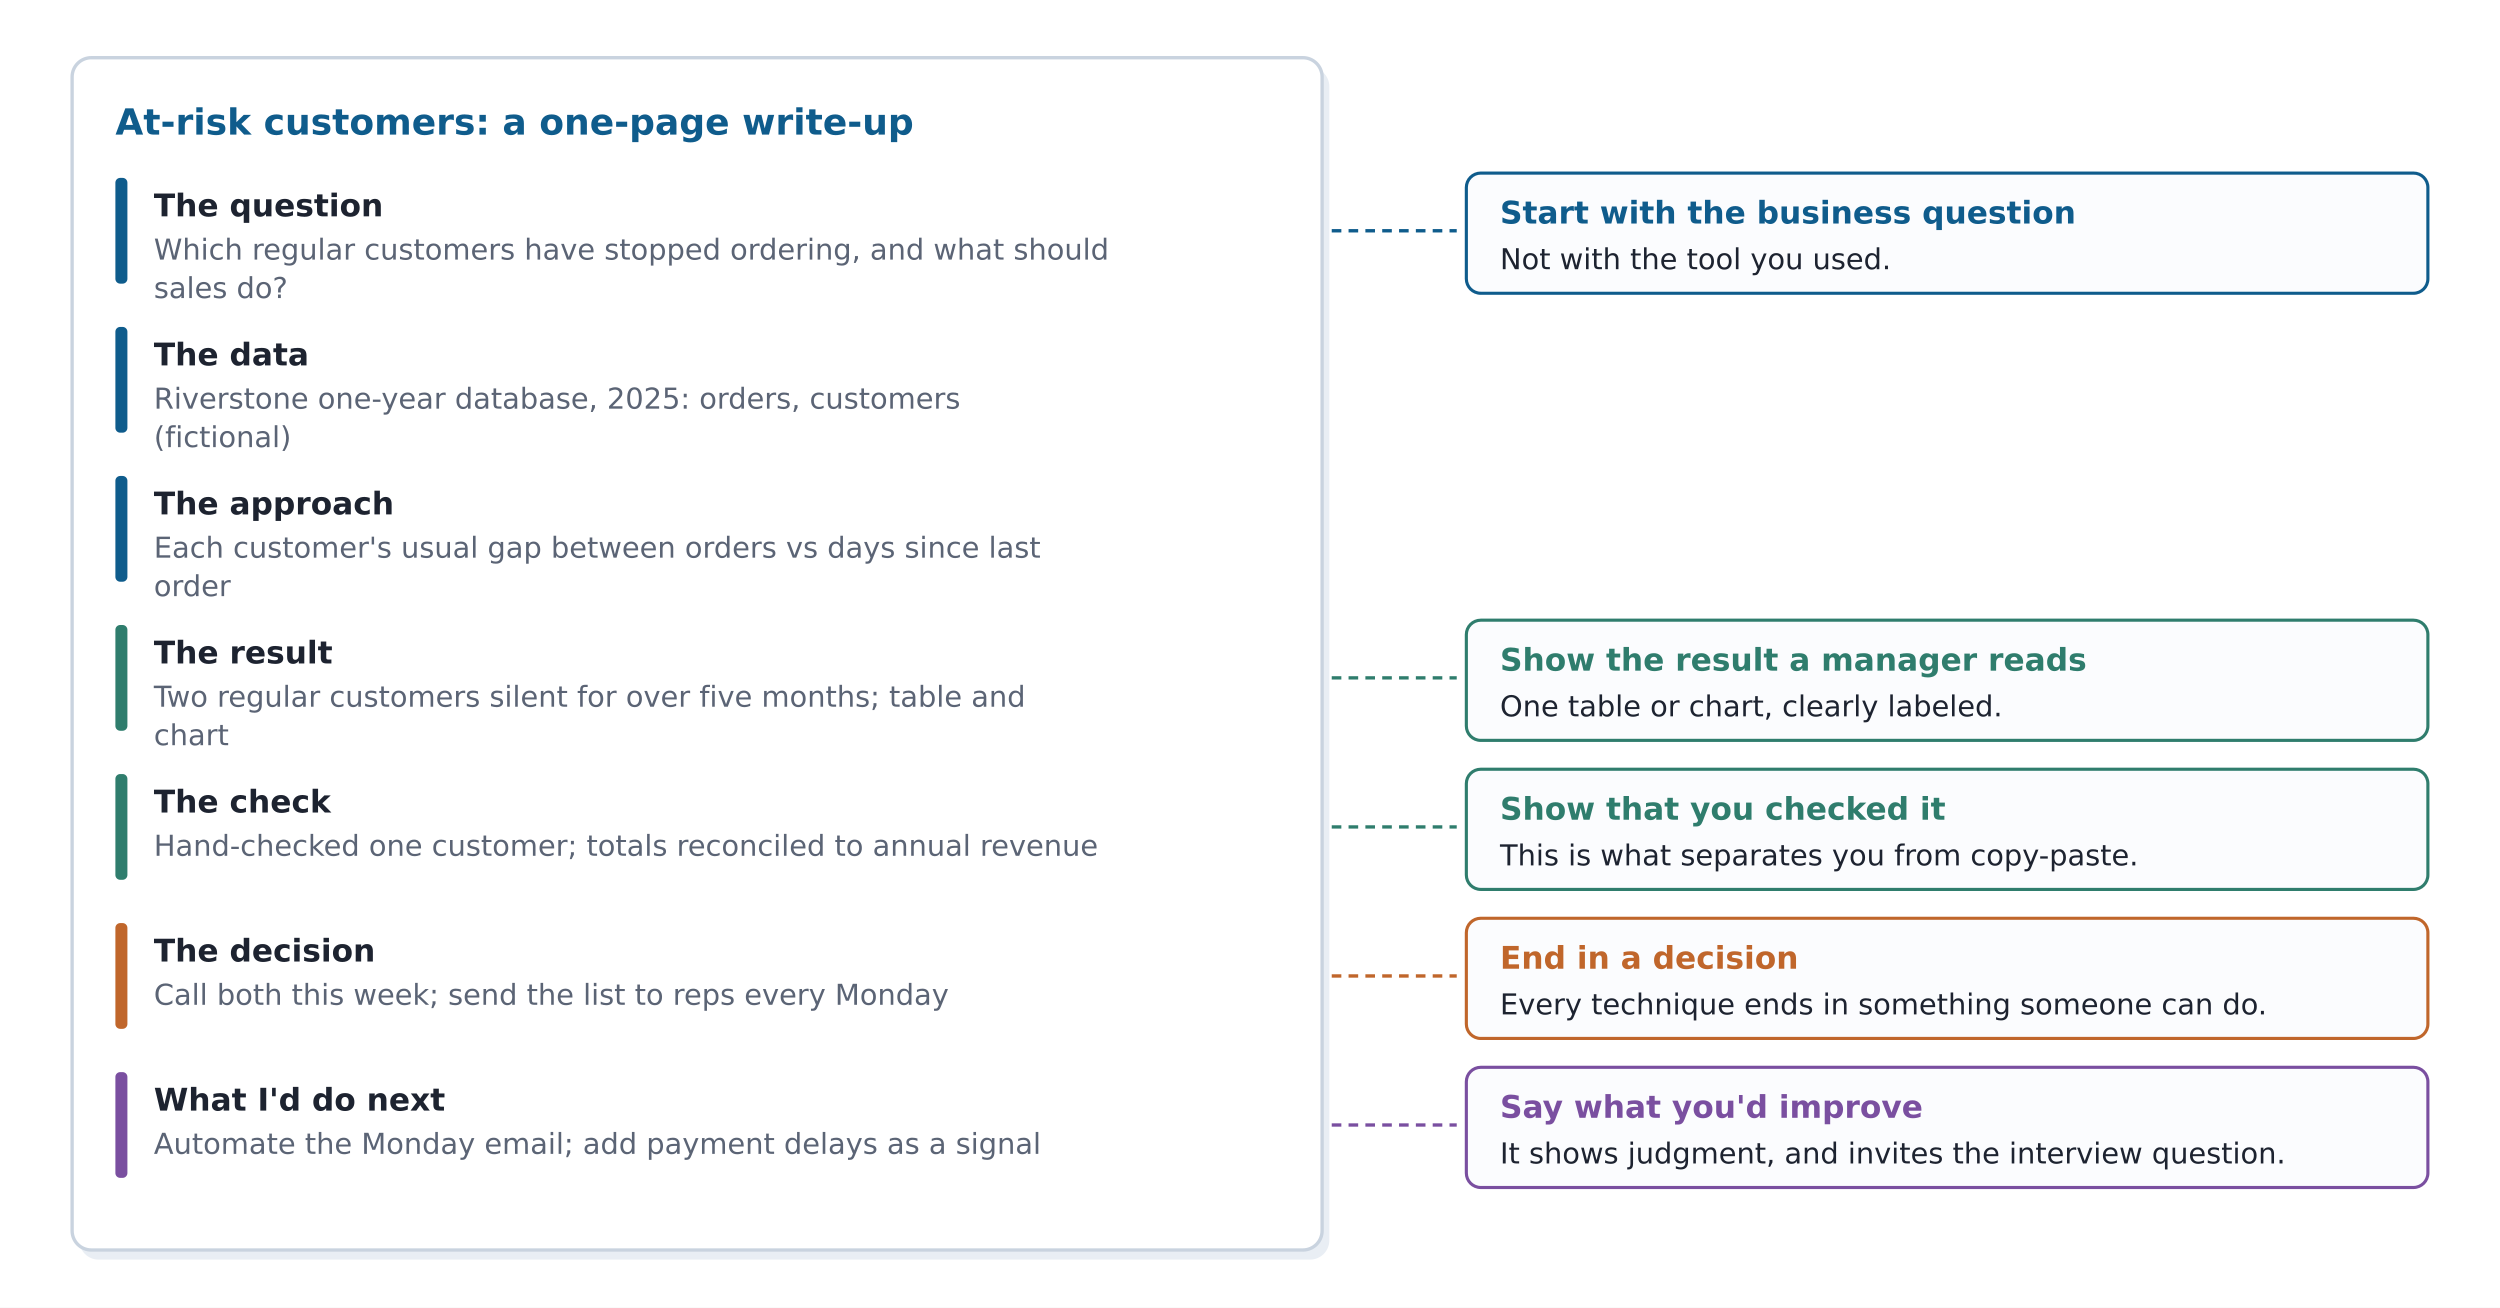
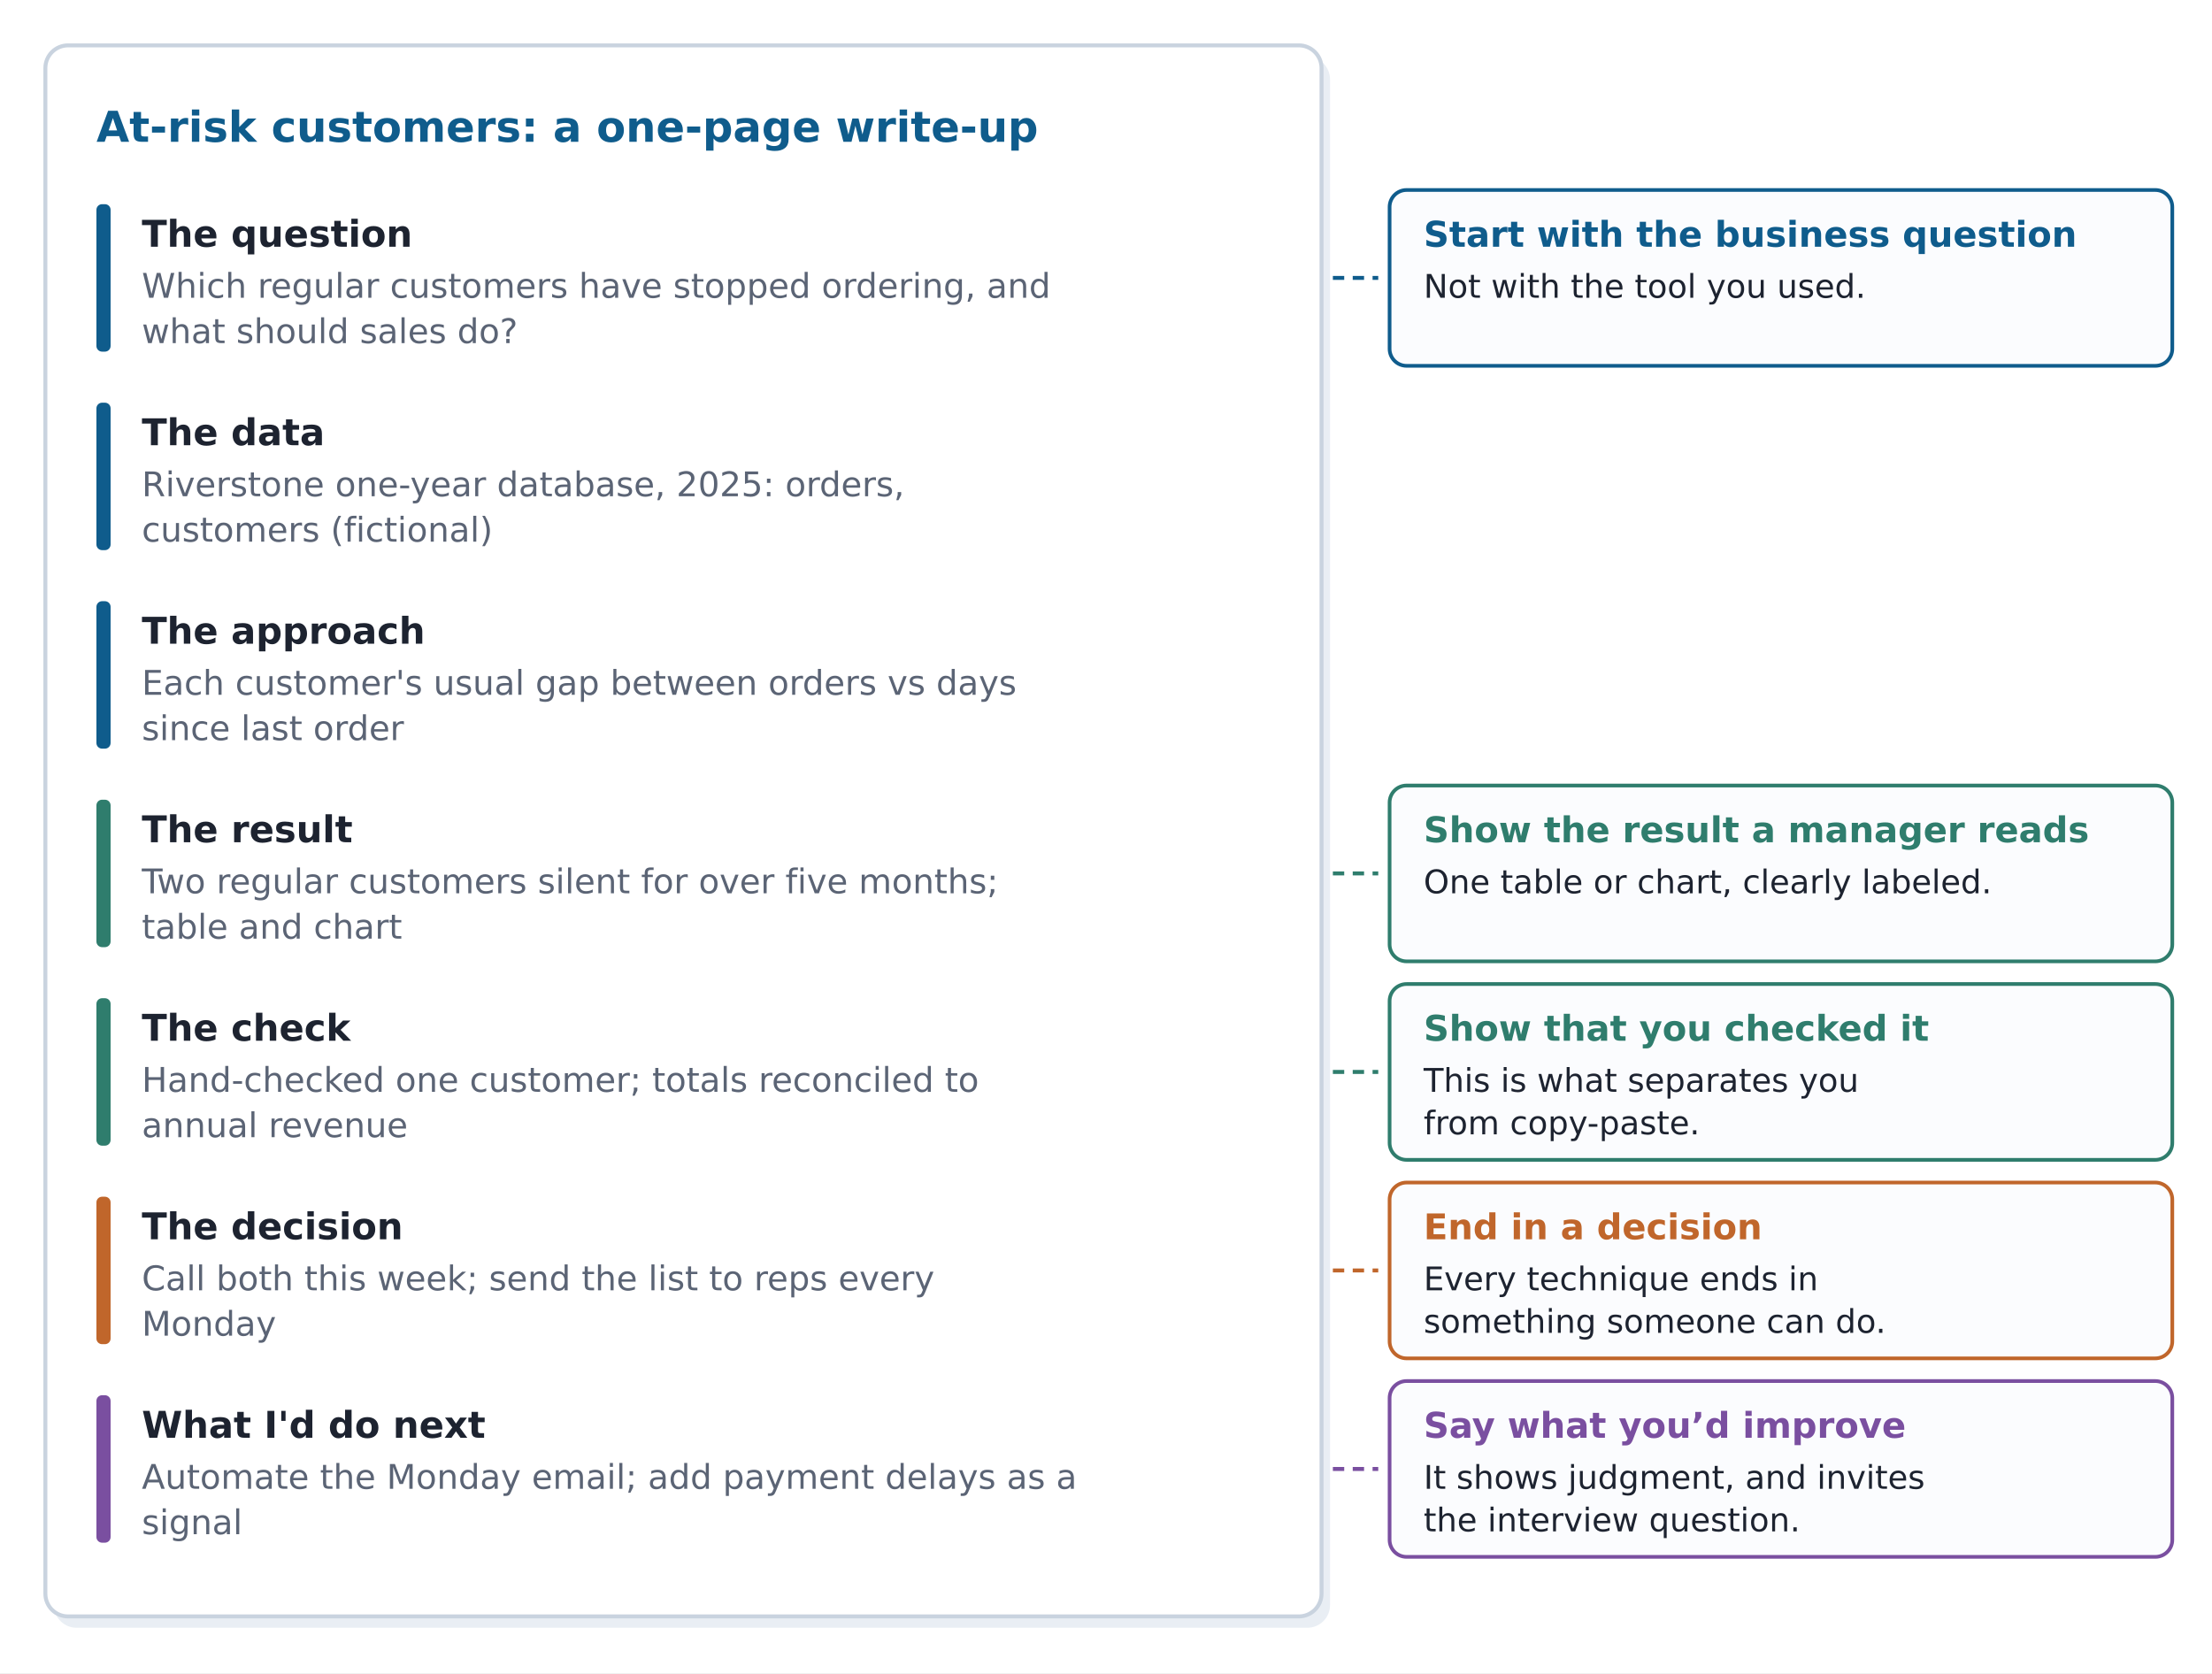
- <svg xmlns="http://www.w3.org/2000/svg" width="1040" height="544" viewBox="0 0 1040 544" font-family="DejaVu Sans, Arial, sans-serif">
-   <rect width="1040" height="544" fill="#ffffff" />
-   <rect x="33" y="28" width="520" height="496" rx="8" fill="#e9eef4" stroke="none" stroke-width="1" />
-   <rect x="30" y="24" width="520" height="496" rx="8" fill="#fff" stroke="#c9d3df" stroke-width="1.4" />
-   <text x="48" y="56" font-size="15" fill="#0f5c8c" font-weight="bold" text-anchor="start" font-family="Poppins, DejaVu Sans, sans-serif">At-risk customers: a one-page write-up</text>
-   <rect x="48" y="74" width="5" height="44" rx="2" fill="#0f5c8c" stroke="none" stroke-width="1" />
-   <text x="64" y="90" font-size="13" fill="#1d2330" font-weight="bold" text-anchor="start">The question</text>
-   <text x="64" y="108" font-size="12" fill="#5b6475" font-weight="normal" text-anchor="start">Which regular customers have stopped ordering, and what should</text>
-   <text x="64" y="124" font-size="12" fill="#5b6475" font-weight="normal" text-anchor="start">sales do?</text>
-   <rect x="48" y="136" width="5" height="44" rx="2" fill="#0f5c8c" stroke="none" stroke-width="1" />
-   <text x="64" y="152" font-size="13" fill="#1d2330" font-weight="bold" text-anchor="start">The data</text>
-   <text x="64" y="170" font-size="12" fill="#5b6475" font-weight="normal" text-anchor="start">Riverstone one-year database, 2025: orders, customers</text>
-   <text x="64" y="186" font-size="12" fill="#5b6475" font-weight="normal" text-anchor="start">(fictional)</text>
-   <rect x="48" y="198" width="5" height="44" rx="2" fill="#0f5c8c" stroke="none" stroke-width="1" />
-   <text x="64" y="214" font-size="13" fill="#1d2330" font-weight="bold" text-anchor="start">The approach</text>
-   <text x="64" y="232" font-size="12" fill="#5b6475" font-weight="normal" text-anchor="start">Each customer's usual gap between orders vs days since last</text>
-   <text x="64" y="248" font-size="12" fill="#5b6475" font-weight="normal" text-anchor="start">order</text>
-   <rect x="48" y="260" width="5" height="44" rx="2" fill="#2f7d6d" stroke="none" stroke-width="1" />
-   <text x="64" y="276" font-size="13" fill="#1d2330" font-weight="bold" text-anchor="start">The result</text>
-   <text x="64" y="294" font-size="12" fill="#5b6475" font-weight="normal" text-anchor="start">Two regular customers silent for over five months; table and</text>
-   <text x="64" y="310" font-size="12" fill="#5b6475" font-weight="normal" text-anchor="start">chart</text>
-   <rect x="48" y="322" width="5" height="44" rx="2" fill="#2f7d6d" stroke="none" stroke-width="1" />
-   <text x="64" y="338" font-size="13" fill="#1d2330" font-weight="bold" text-anchor="start">The check</text>
-   <text x="64" y="356" font-size="12" fill="#5b6475" font-weight="normal" text-anchor="start">Hand-checked one customer; totals reconciled to annual revenue</text>
-   <rect x="48" y="384" width="5" height="44" rx="2" fill="#c0662b" stroke="none" stroke-width="1" />
-   <text x="64" y="400" font-size="13" fill="#1d2330" font-weight="bold" text-anchor="start">The decision</text>
-   <text x="64" y="418" font-size="12" fill="#5b6475" font-weight="normal" text-anchor="start">Call both this week; send the list to reps every Monday</text>
-   <rect x="48" y="446" width="5" height="44" rx="2" fill="#7a4fa0" stroke="none" stroke-width="1" />
-   <text x="64" y="462" font-size="13" fill="#1d2330" font-weight="bold" text-anchor="start">What I'd do next</text>
-   <text x="64" y="480" font-size="12" fill="#5b6475" font-weight="normal" text-anchor="start">Automate the Monday email; add payment delays as a signal</text>
-   <rect x="610" y="72" width="400" height="50" rx="6" fill="#fbfcfe" stroke="#0f5c8c" stroke-width="1.3" />
-   <text x="624" y="93" font-size="13" fill="#0f5c8c" font-weight="bold" text-anchor="start">Start with the business question</text>
-   <text x="624" y="112" font-size="12" fill="#1d2330" font-weight="normal" text-anchor="start">Not with the tool you used.</text>
-   <path d="M554,96 H606" fill="none" stroke="#0f5c8c" stroke-width="1.4" stroke-linejoin="round" stroke-dasharray="4 3" />
-   <rect x="610" y="258" width="400" height="50" rx="6" fill="#fbfcfe" stroke="#2f7d6d" stroke-width="1.3" />
-   <text x="624" y="279" font-size="13" fill="#2f7d6d" font-weight="bold" text-anchor="start">Show the result a manager reads</text>
-   <text x="624" y="298" font-size="12" fill="#1d2330" font-weight="normal" text-anchor="start">One table or chart, clearly labeled.</text>
-   <path d="M554,282 H606" fill="none" stroke="#2f7d6d" stroke-width="1.4" stroke-linejoin="round" stroke-dasharray="4 3" />
-   <rect x="610" y="320" width="400" height="50" rx="6" fill="#fbfcfe" stroke="#2f7d6d" stroke-width="1.3" />
-   <text x="624" y="341" font-size="13" fill="#2f7d6d" font-weight="bold" text-anchor="start">Show that you checked it</text>
-   <text x="624" y="360" font-size="12" fill="#1d2330" font-weight="normal" text-anchor="start">This is what separates you from copy-paste.</text>
-   <path d="M554,344 H606" fill="none" stroke="#2f7d6d" stroke-width="1.4" stroke-linejoin="round" stroke-dasharray="4 3" />
-   <rect x="610" y="382" width="400" height="50" rx="6" fill="#fbfcfe" stroke="#c0662b" stroke-width="1.3" />
-   <text x="624" y="403" font-size="13" fill="#c0662b" font-weight="bold" text-anchor="start">End in a decision</text>
-   <text x="624" y="422" font-size="12" fill="#1d2330" font-weight="normal" text-anchor="start">Every technique ends in something someone can do.</text>
-   <path d="M554,406 H606" fill="none" stroke="#c0662b" stroke-width="1.4" stroke-linejoin="round" stroke-dasharray="4 3" />
-   <rect x="610" y="444" width="400" height="50" rx="6" fill="#fbfcfe" stroke="#7a4fa0" stroke-width="1.3" />
-   <text x="624" y="465" font-size="13" fill="#7a4fa0" font-weight="bold" text-anchor="start">Say what you'd improve</text>
-   <text x="624" y="484" font-size="12" fill="#1d2330" font-weight="normal" text-anchor="start">It shows judgment, and invites the interview question.</text>
-   <path d="M554,468 H606" fill="none" stroke="#7a4fa0" stroke-width="1.4" stroke-linejoin="round" stroke-dasharray="4 3" />
+ <svg xmlns="http://www.w3.org/2000/svg" width="780" height="590" viewBox="0 0 780 590" font-family="DejaVu Sans, Arial, sans-serif">
+   <rect width="780" height="590" fill="#ffffff" />
+   <rect x="19" y="20" width="450" height="554" rx="8" fill="#e9eef4" stroke="none" stroke-width="1" />
+   <rect x="16" y="16" width="450" height="554" rx="8" fill="#fff" stroke="#c9d3df" stroke-width="1.4" />
+   <text x="34" y="50" font-size="15" fill="#0f5c8c" font-weight="bold" text-anchor="start" font-family="Poppins, DejaVu Sans, sans-serif">At-risk customers: a one-page write-up</text>
+   <rect x="34" y="72" width="5" height="52" rx="2" fill="#0f5c8c" stroke="none" stroke-width="1" />
+   <text x="50" y="87" font-size="13" fill="#1d2330" font-weight="bold" text-anchor="start">The question</text>
+   <text x="50" y="105" font-size="12" fill="#5b6475" font-weight="normal" text-anchor="start">Which regular customers have stopped ordering, and</text>
+   <text x="50" y="121" font-size="12" fill="#5b6475" font-weight="normal" text-anchor="start">what should sales do?</text>
+   <rect x="34" y="142" width="5" height="52" rx="2" fill="#0f5c8c" stroke="none" stroke-width="1" />
+   <text x="50" y="157" font-size="13" fill="#1d2330" font-weight="bold" text-anchor="start">The data</text>
+   <text x="50" y="175" font-size="12" fill="#5b6475" font-weight="normal" text-anchor="start">Riverstone one-year database, 2025: orders,</text>
+   <text x="50" y="191" font-size="12" fill="#5b6475" font-weight="normal" text-anchor="start">customers (fictional)</text>
+   <rect x="34" y="212" width="5" height="52" rx="2" fill="#0f5c8c" stroke="none" stroke-width="1" />
+   <text x="50" y="227" font-size="13" fill="#1d2330" font-weight="bold" text-anchor="start">The approach</text>
+   <text x="50" y="245" font-size="12" fill="#5b6475" font-weight="normal" text-anchor="start">Each customer's usual gap between orders vs days</text>
+   <text x="50" y="261" font-size="12" fill="#5b6475" font-weight="normal" text-anchor="start">since last order</text>
+   <rect x="34" y="282" width="5" height="52" rx="2" fill="#2f7d6d" stroke="none" stroke-width="1" />
+   <text x="50" y="297" font-size="13" fill="#1d2330" font-weight="bold" text-anchor="start">The result</text>
+   <text x="50" y="315" font-size="12" fill="#5b6475" font-weight="normal" text-anchor="start">Two regular customers silent for over five months;</text>
+   <text x="50" y="331" font-size="12" fill="#5b6475" font-weight="normal" text-anchor="start">table and chart</text>
+   <rect x="34" y="352" width="5" height="52" rx="2" fill="#2f7d6d" stroke="none" stroke-width="1" />
+   <text x="50" y="367" font-size="13" fill="#1d2330" font-weight="bold" text-anchor="start">The check</text>
+   <text x="50" y="385" font-size="12" fill="#5b6475" font-weight="normal" text-anchor="start">Hand-checked one customer; totals reconciled to</text>
+   <text x="50" y="401" font-size="12" fill="#5b6475" font-weight="normal" text-anchor="start">annual revenue</text>
+   <rect x="34" y="422" width="5" height="52" rx="2" fill="#c0662b" stroke="none" stroke-width="1" />
+   <text x="50" y="437" font-size="13" fill="#1d2330" font-weight="bold" text-anchor="start">The decision</text>
+   <text x="50" y="455" font-size="12" fill="#5b6475" font-weight="normal" text-anchor="start">Call both this week; send the list to reps every</text>
+   <text x="50" y="471" font-size="12" fill="#5b6475" font-weight="normal" text-anchor="start">Monday</text>
+   <rect x="34" y="492" width="5" height="52" rx="2" fill="#7a4fa0" stroke="none" stroke-width="1" />
+   <text x="50" y="507" font-size="13" fill="#1d2330" font-weight="bold" text-anchor="start">What I'd do next</text>
+   <text x="50" y="525" font-size="12" fill="#5b6475" font-weight="normal" text-anchor="start">Automate the Monday email; add payment delays as a</text>
+   <text x="50" y="541" font-size="12" fill="#5b6475" font-weight="normal" text-anchor="start">signal</text>
+   <rect x="490" y="67.0" width="276" height="62" rx="6" fill="#fbfcfe" stroke="#0f5c8c" stroke-width="1.3" />
+   <text x="502" y="87.0" font-size="12.5" fill="#0f5c8c" font-weight="bold" text-anchor="start">Start with the business question</text>
+   <text x="502" y="105.0" font-size="11.5" fill="#1d2330" font-weight="normal" text-anchor="start">Not with the tool you used.</text>
+   <path d="M470,98 H486" fill="none" stroke="#0f5c8c" stroke-width="1.4" stroke-linejoin="round" stroke-dasharray="4 3" />
+   <rect x="490" y="277.0" width="276" height="62" rx="6" fill="#fbfcfe" stroke="#2f7d6d" stroke-width="1.3" />
+   <text x="502" y="297.0" font-size="12.5" fill="#2f7d6d" font-weight="bold" text-anchor="start">Show the result a manager reads</text>
+   <text x="502" y="315.0" font-size="11.5" fill="#1d2330" font-weight="normal" text-anchor="start">One table or chart, clearly labeled.</text>
+   <path d="M470,308 H486" fill="none" stroke="#2f7d6d" stroke-width="1.4" stroke-linejoin="round" stroke-dasharray="4 3" />
+   <rect x="490" y="347.0" width="276" height="62" rx="6" fill="#fbfcfe" stroke="#2f7d6d" stroke-width="1.3" />
+   <text x="502" y="367.0" font-size="12.5" fill="#2f7d6d" font-weight="bold" text-anchor="start">Show that you checked it</text>
+   <text x="502" y="385.0" font-size="11.5" fill="#1d2330" font-weight="normal" text-anchor="start">This is what separates you</text>
+   <text x="502" y="400.0" font-size="11.5" fill="#1d2330" font-weight="normal" text-anchor="start">from copy-paste.</text>
+   <path d="M470,378 H486" fill="none" stroke="#2f7d6d" stroke-width="1.4" stroke-linejoin="round" stroke-dasharray="4 3" />
+   <rect x="490" y="417.0" width="276" height="62" rx="6" fill="#fbfcfe" stroke="#c0662b" stroke-width="1.3" />
+   <text x="502" y="437.0" font-size="12.5" fill="#c0662b" font-weight="bold" text-anchor="start">End in a decision</text>
+   <text x="502" y="455.0" font-size="11.5" fill="#1d2330" font-weight="normal" text-anchor="start">Every technique ends in</text>
+   <text x="502" y="470.0" font-size="11.5" fill="#1d2330" font-weight="normal" text-anchor="start">something someone can do.</text>
+   <path d="M470,448 H486" fill="none" stroke="#c0662b" stroke-width="1.4" stroke-linejoin="round" stroke-dasharray="4 3" />
+   <rect x="490" y="487.0" width="276" height="62" rx="6" fill="#fbfcfe" stroke="#7a4fa0" stroke-width="1.3" />
+   <text x="502" y="507.0" font-size="12.5" fill="#7a4fa0" font-weight="bold" text-anchor="start">Say what you’d improve</text>
+   <text x="502" y="525.0" font-size="11.5" fill="#1d2330" font-weight="normal" text-anchor="start">It shows judgment, and invites</text>
+   <text x="502" y="540.0" font-size="11.5" fill="#1d2330" font-weight="normal" text-anchor="start">the interview question.</text>
+   <path d="M470,518 H486" fill="none" stroke="#7a4fa0" stroke-width="1.4" stroke-linejoin="round" stroke-dasharray="4 3" />
</svg>
